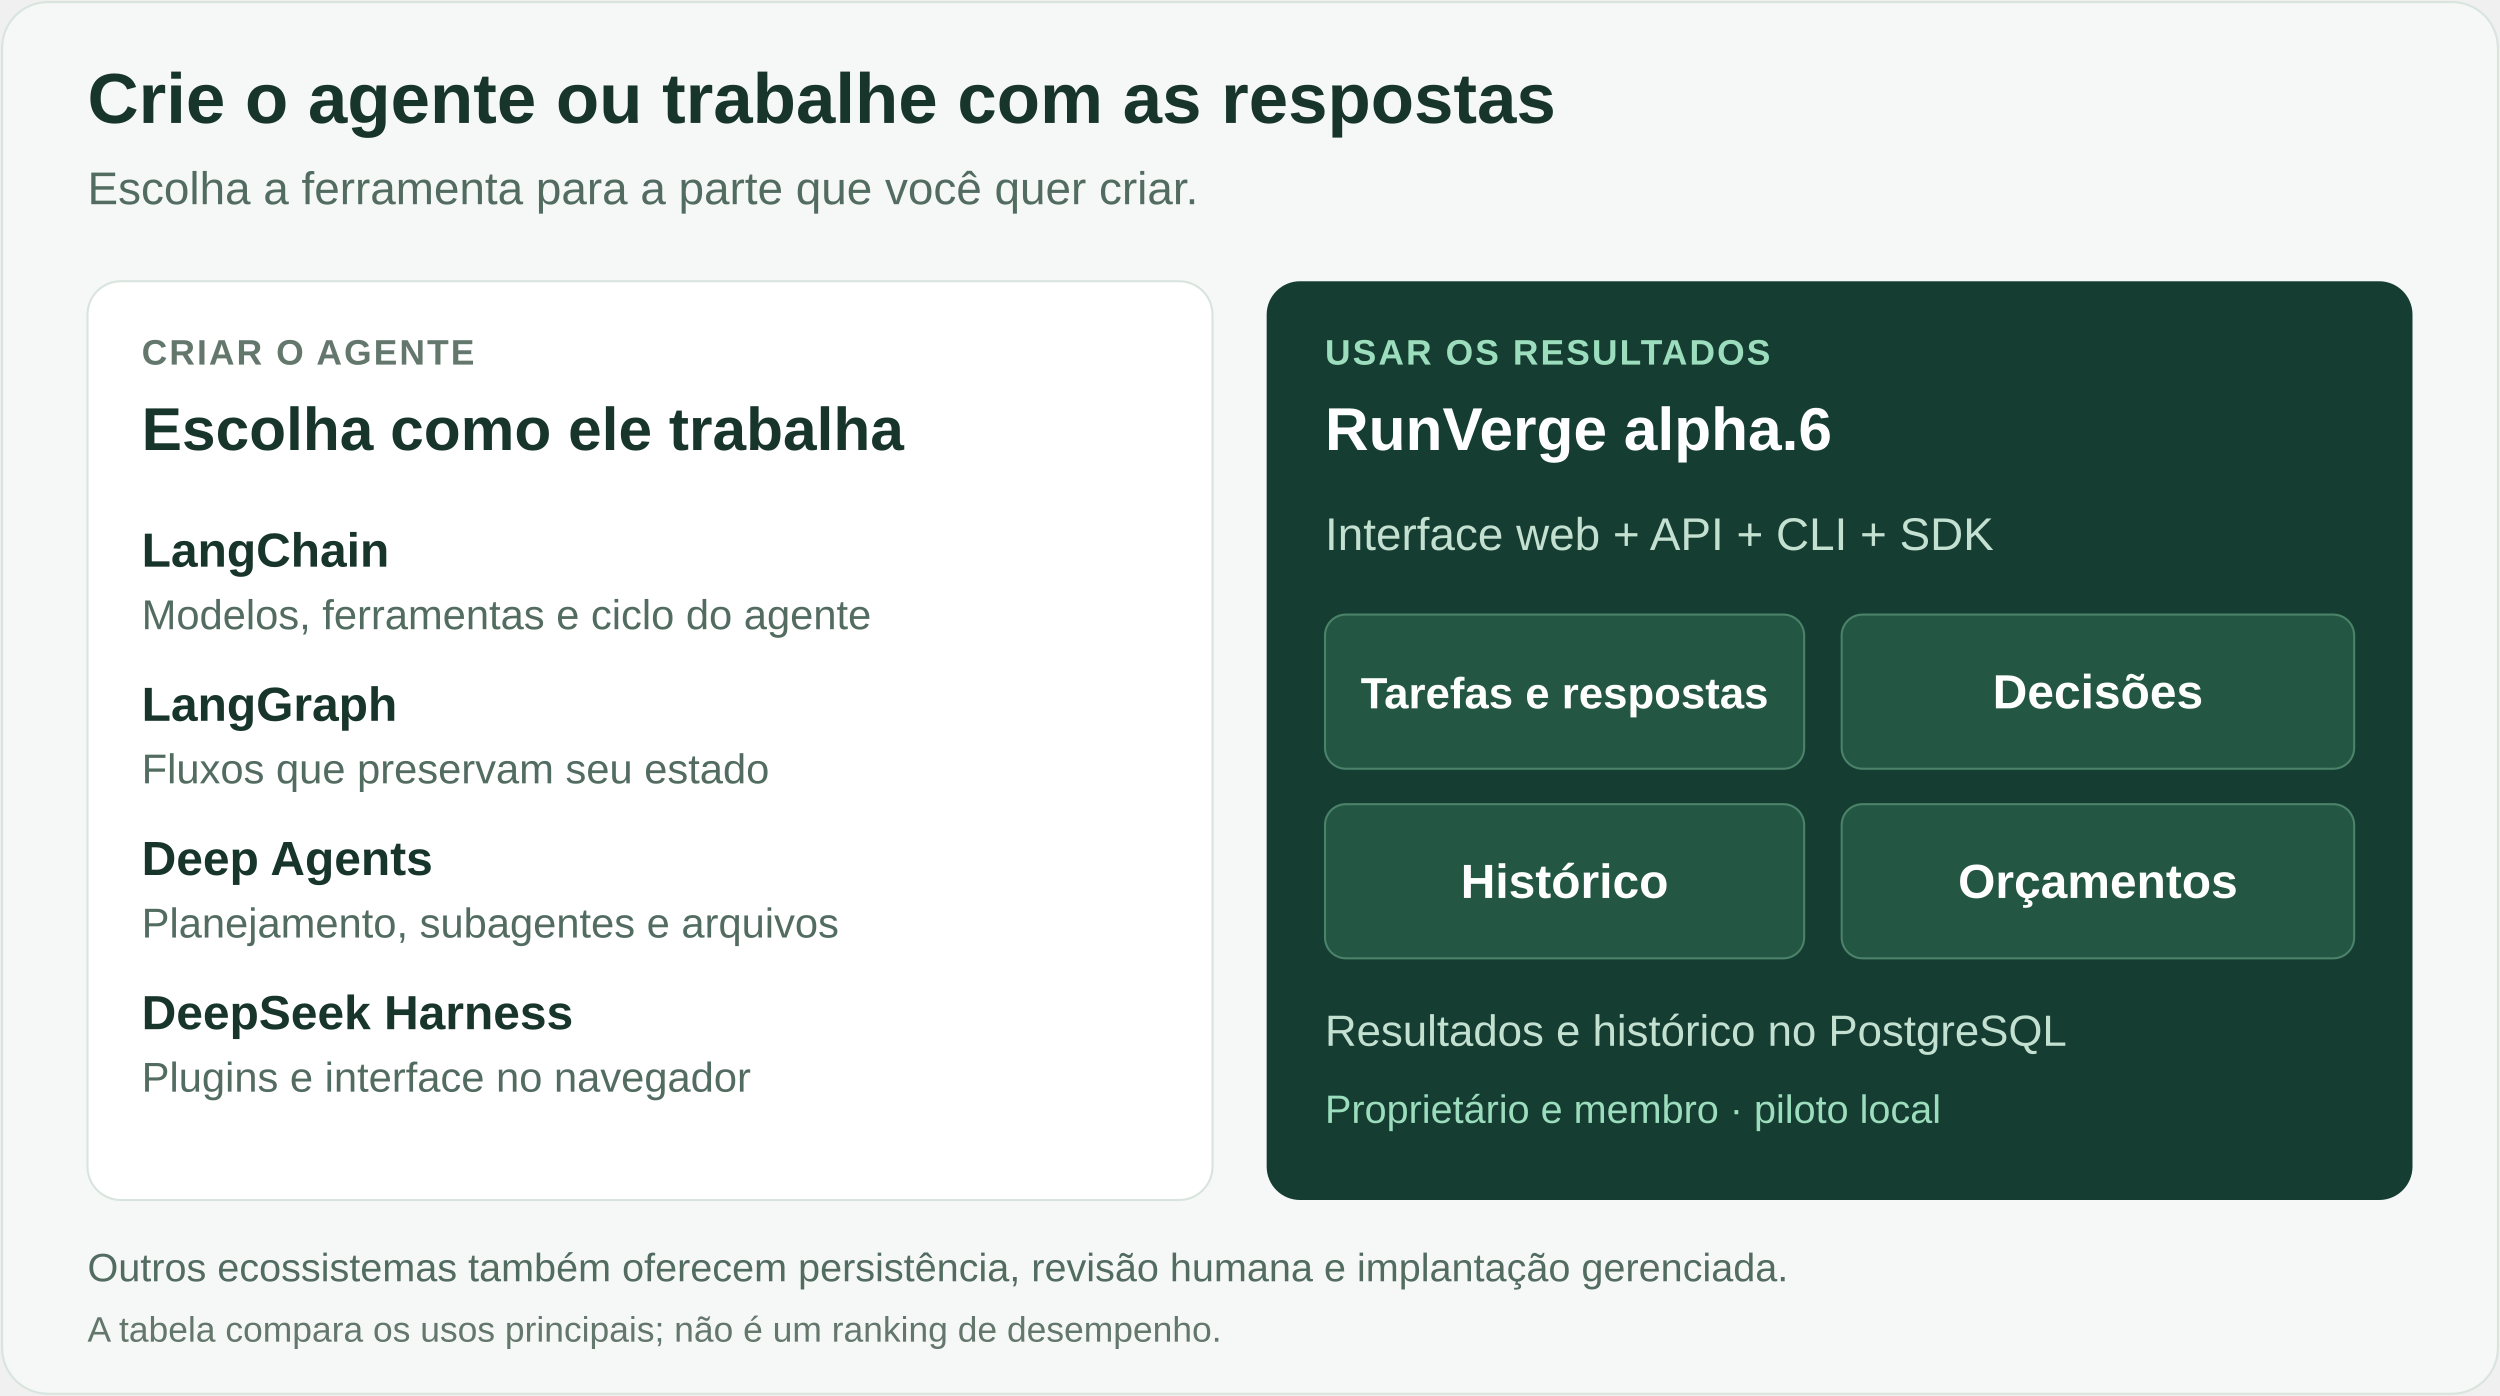
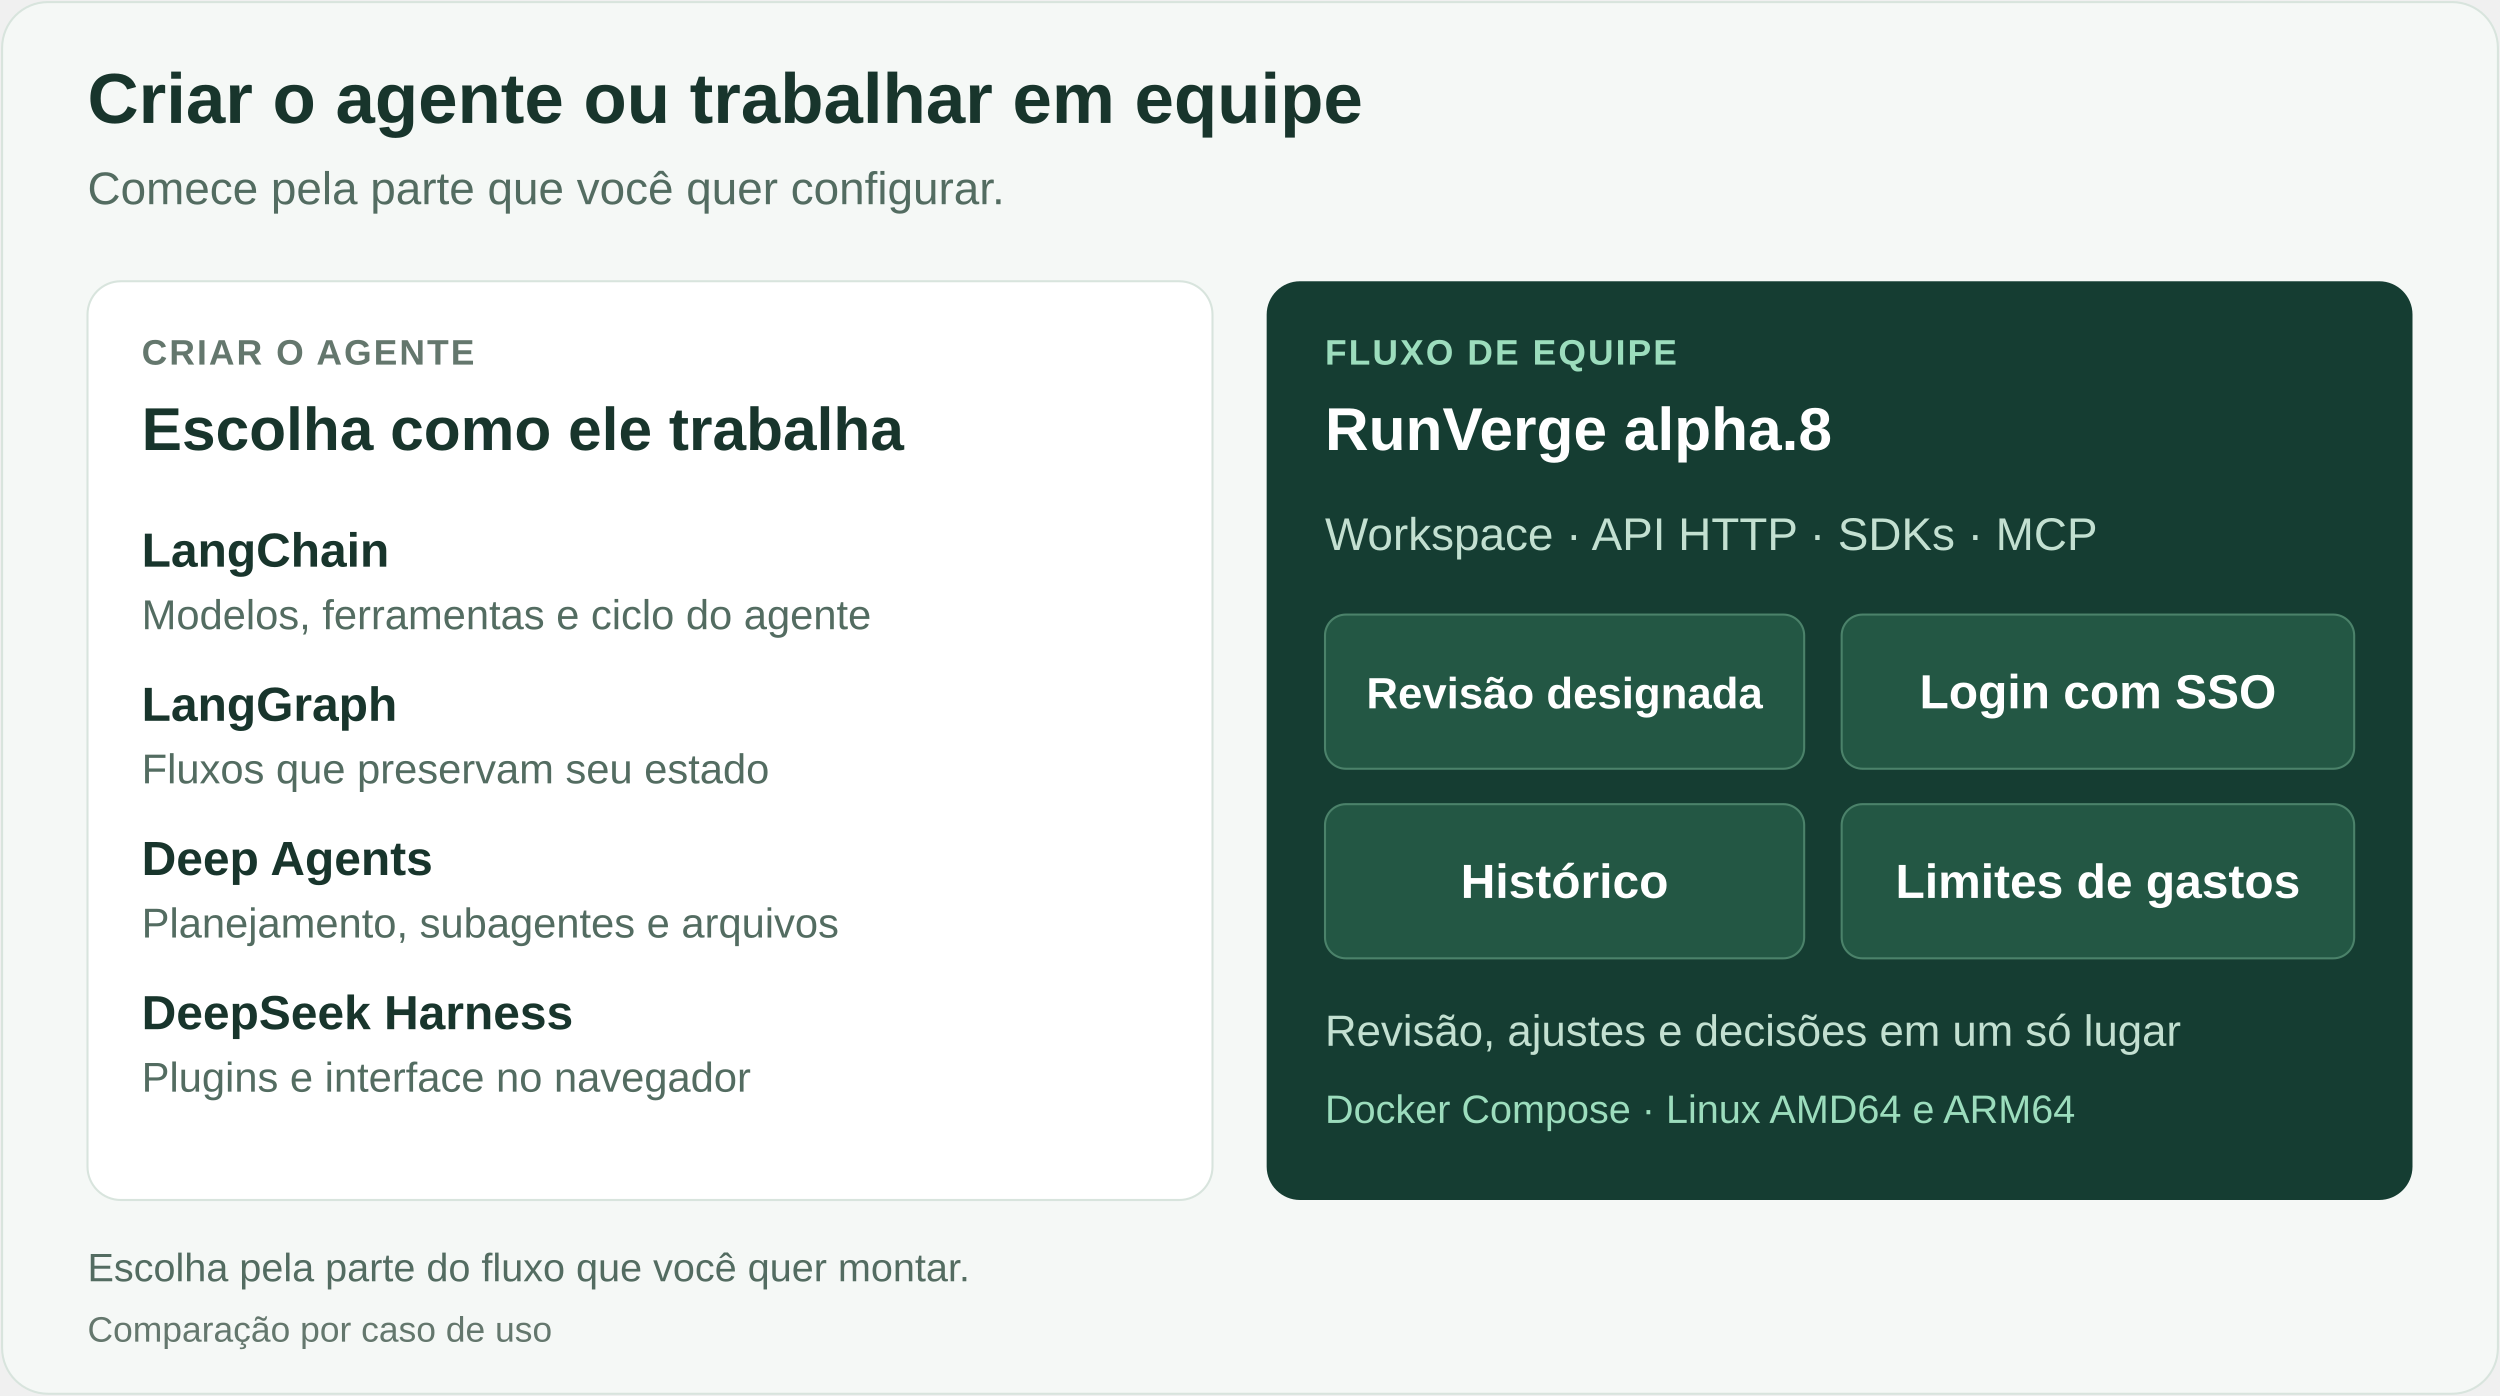
<svg xmlns="http://www.w3.org/2000/svg" width="1200" height="670" viewBox="0 0 1200 670" role="img" aria-labelledby="title desc" lang="pt-BR">
  <rect x="1" y="1" width="1198" height="668" rx="22" fill="#f5f8f6" stroke="#d8e4dd" />
  <g font-family="Arial, Helvetica, sans-serif">
-     <text x="42" y="59" font-size="34" font-weight="700" fill="#18352c" data-label="2" data-left="42" data-right="1158">Crie o agente ou trabalhe com as respostas</text>
-     <text x="42" y="98" font-size="22" fill="#536c61" data-label="3" data-left="42" data-right="1158">Escolha a ferramenta para a parte que você quer criar.</text>
+     <text x="42" y="59" font-size="34" font-weight="700" fill="#18352c" data-label="2" data-left="42" data-right="1158">Criar o agente ou trabalhar em equipe</text>
+     <text x="42" y="98" font-size="22" fill="#536c61" data-label="3" data-left="42" data-right="1158">Comece pela parte que você quer configurar.</text>
    <rect x="42" y="135" width="540" height="441" rx="16" fill="#ffffff" stroke="#d8e4dd" />
    <rect x="608" y="135" width="550" height="441" rx="16" fill="#153d32" />
    <text x="68" y="175" font-size="17" letter-spacing="1" font-weight="700" fill="#64776d" data-label="4" data-left="68" data-right="556">CRIAR O AGENTE</text>
    <text x="68" y="216" font-size="29" font-weight="700" fill="#18352c" data-label="5" data-left="68" data-right="556">Escolha como ele trabalha</text>
    <g fill="#18352c" font-size="23" font-weight="700">
      <text x="68" y="272" font-size="23" data-label="6" data-left="68" data-right="556">LangChain</text>
      <text x="68" y="346" font-size="23" data-label="7" data-left="68" data-right="556">LangGraph</text>
      <text x="68" y="420" font-size="23" data-label="8" data-left="68" data-right="556">Deep Agents</text>
      <text x="68" y="494" font-size="23" data-label="9" data-left="68" data-right="556">DeepSeek Harness</text>
    </g>
    <g fill="#536c61" font-size="20">
      <text x="68" y="302" font-size="20" data-label="10" data-left="68" data-right="556">Modelos, ferramentas e ciclo do agente</text>
      <text x="68" y="376" font-size="20" data-label="11" data-left="68" data-right="556">Fluxos que preservam seu estado</text>
      <text x="68" y="450" font-size="20" data-label="12" data-left="68" data-right="556">Planejamento, subagentes e arquivos</text>
      <text x="68" y="524" font-size="20" data-label="13" data-left="68" data-right="556">Plugins e interface no navegador</text>
    </g>
-     <text x="636" y="175" font-size="17" letter-spacing="1" font-weight="700" fill="#9cddbd" data-label="14" data-left="636" data-right="1130">USAR OS RESULTADOS</text>
-     <text x="636" y="216" font-size="29" font-weight="700" fill="#ffffff" data-label="15" data-left="636" data-right="1130">RunVerge alpha.6</text>
-     <text x="636" y="264" font-size="22" fill="#c3e0d1" data-label="16" data-left="636" data-right="1130">Interface web + API + CLI + SDK</text>
+     <text x="636" y="175" font-size="17" letter-spacing="1" font-weight="700" fill="#9cddbd" data-label="14" data-left="636" data-right="1130">FLUXO DE EQUIPE</text>
+     <text x="636" y="216" font-size="29" font-weight="700" fill="#ffffff" data-label="15" data-left="636" data-right="1130">RunVerge alpha.8</text>
+     <text x="636" y="264" font-size="22" fill="#c3e0d1" data-label="16" data-left="636" data-right="1130">Workspace · API HTTP · SDKs · MCP</text>
    <g fill="#235744" stroke="#4b826a">
      <rect x="636" y="295" width="230" height="74" rx="10" />
      <rect x="884" y="295" width="246" height="74" rx="10" />
      <rect x="636" y="386" width="230" height="74" rx="10" />
      <rect x="884" y="386" width="246" height="74" rx="10" />
    </g>
    <g fill="#ffffff" font-size="23" font-weight="700" text-anchor="middle">
-       <text x="751" y="340" font-size="21" data-label="17" data-left="652" data-right="850">Tarefas e respostas</text>
-       <text x="1007" y="340" font-size="23" data-label="18" data-left="900" data-right="1114">Decisões</text>
+       <text x="751" y="340" font-size="21" data-label="17" data-left="652" data-right="850">Revisão designada</text>
+       <text x="1007" y="340" font-size="23" data-label="18" data-left="900" data-right="1114">Login com SSO</text>
      <text x="751" y="431" font-size="23" data-label="19" data-left="652" data-right="850">Histórico</text>
-       <text x="1007" y="431" font-size="23" data-label="20" data-left="900" data-right="1114">Orçamentos</text>
+       <text x="1007" y="431" font-size="23" data-label="20" data-left="900" data-right="1114">Limites de gastos</text>
    </g>
-     <text x="636" y="502" font-size="21" fill="#c3e0d1" data-label="21" data-left="636" data-right="1130">Resultados e histórico no PostgreSQL</text>
-     <text x="636" y="539" font-size="19" fill="#9cddbd" data-label="22" data-left="636" data-right="1130">Proprietário e membro · piloto local</text>
-     <text x="42" y="615" font-size="19" fill="#536c61" data-label="23" data-left="42" data-right="1158">Outros ecossistemas também oferecem persistência, revisão humana e implantação gerenciada.</text>
-     <text x="42" y="644" font-size="17" fill="#64776d" data-label="24" data-left="42" data-right="1158">A tabela compara os usos principais; não é um ranking de desempenho.</text>
+     <text x="636" y="502" font-size="21" fill="#c3e0d1" data-label="21" data-left="636" data-right="1130">Revisão, ajustes e decisões em um só lugar</text>
+     <text x="636" y="539" font-size="19" fill="#9cddbd" data-label="22" data-left="636" data-right="1130">Docker Compose · Linux AMD64 e ARM64</text>
+     <text x="42" y="615" font-size="19" fill="#536c61" data-label="23" data-left="42" data-right="1158">Escolha pela parte do fluxo que você quer montar.</text>
+     <text x="42" y="644" font-size="17" fill="#64776d" data-label="24" data-left="42" data-right="1158">Comparação por caso de uso</text>
  </g>
</svg>
